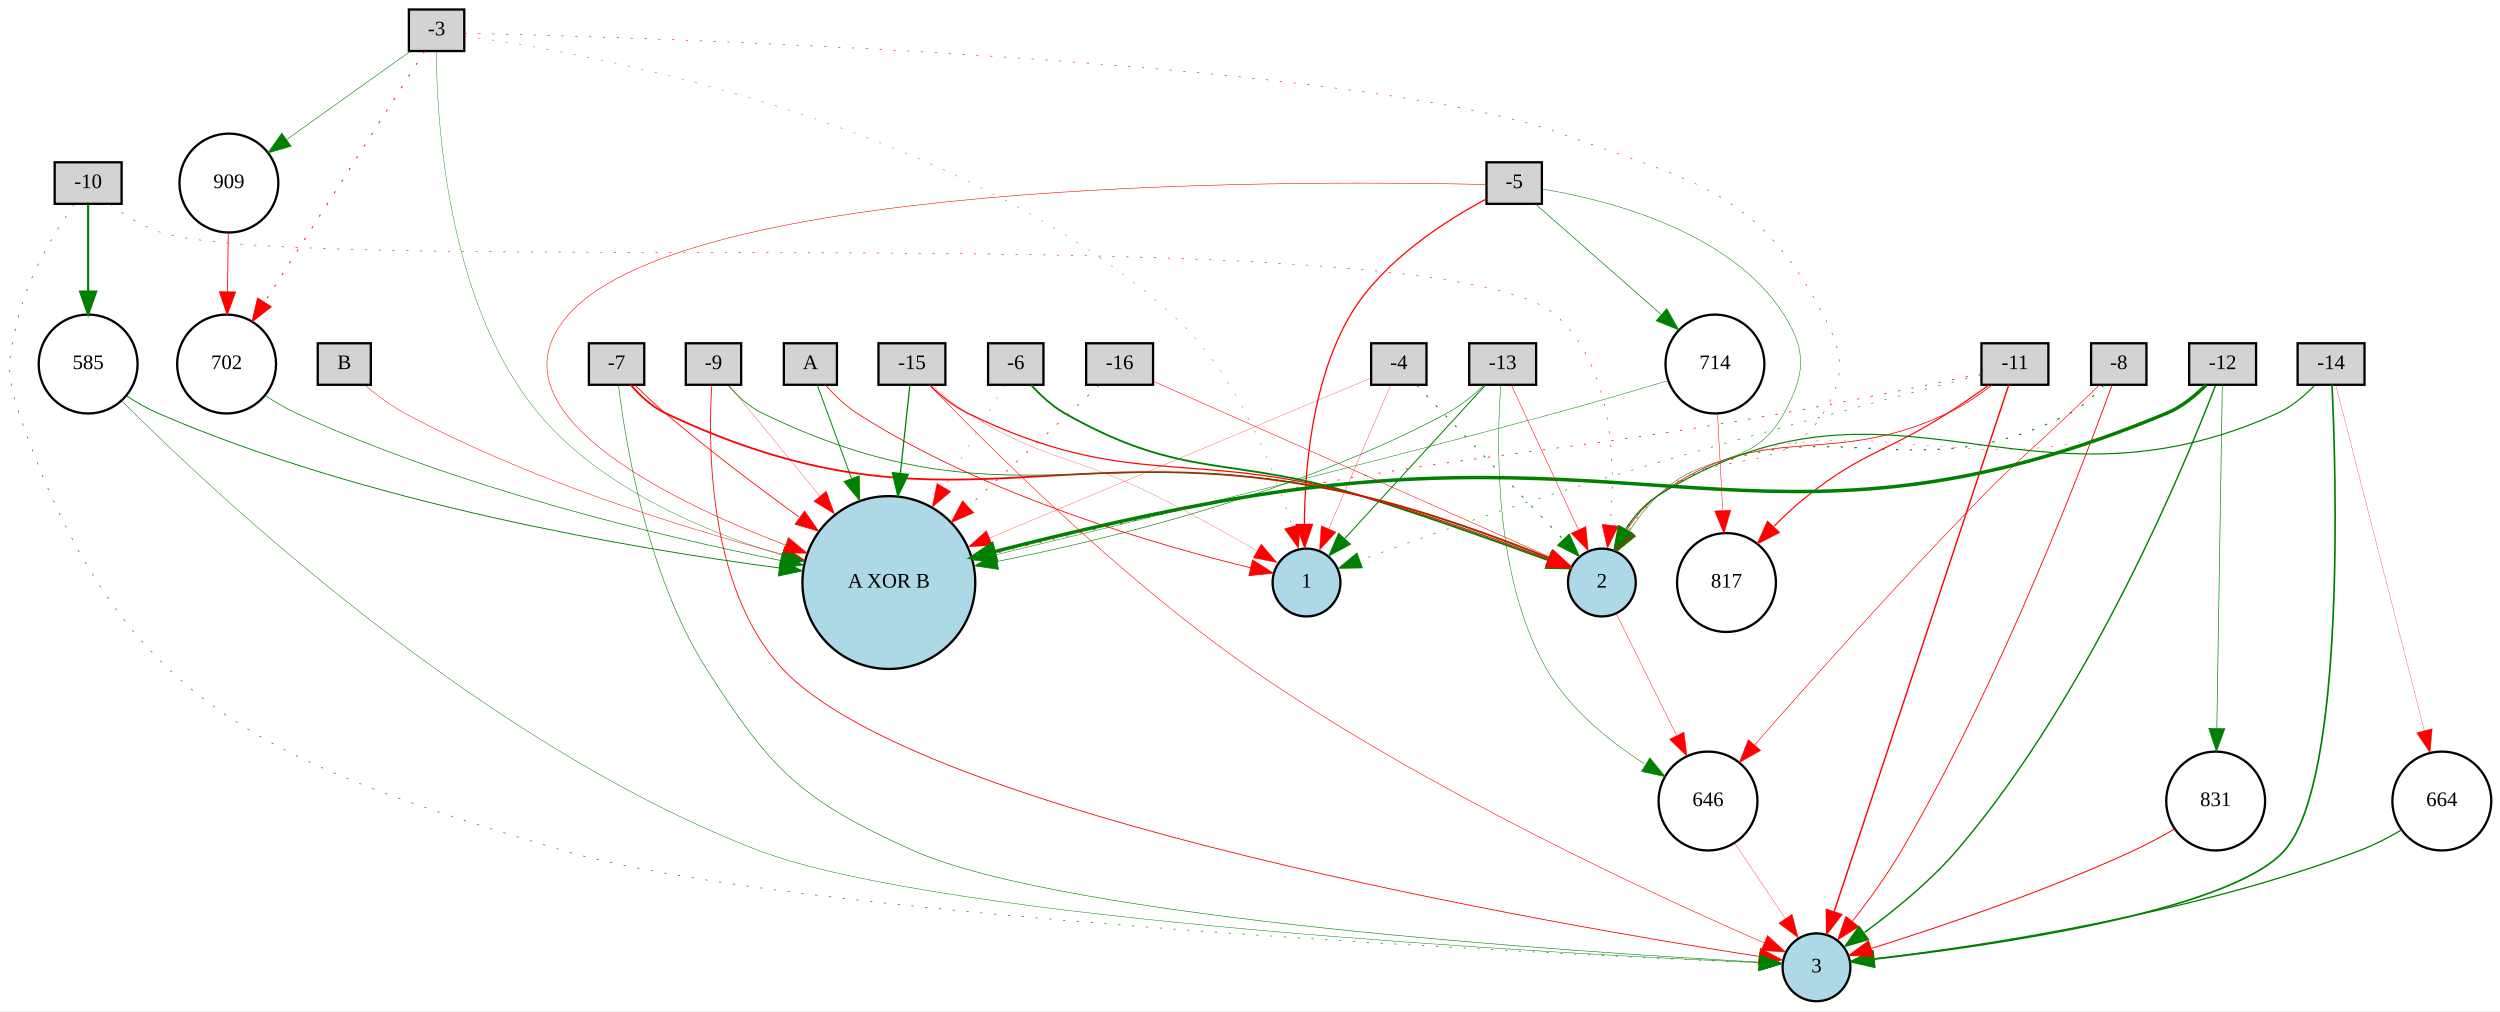
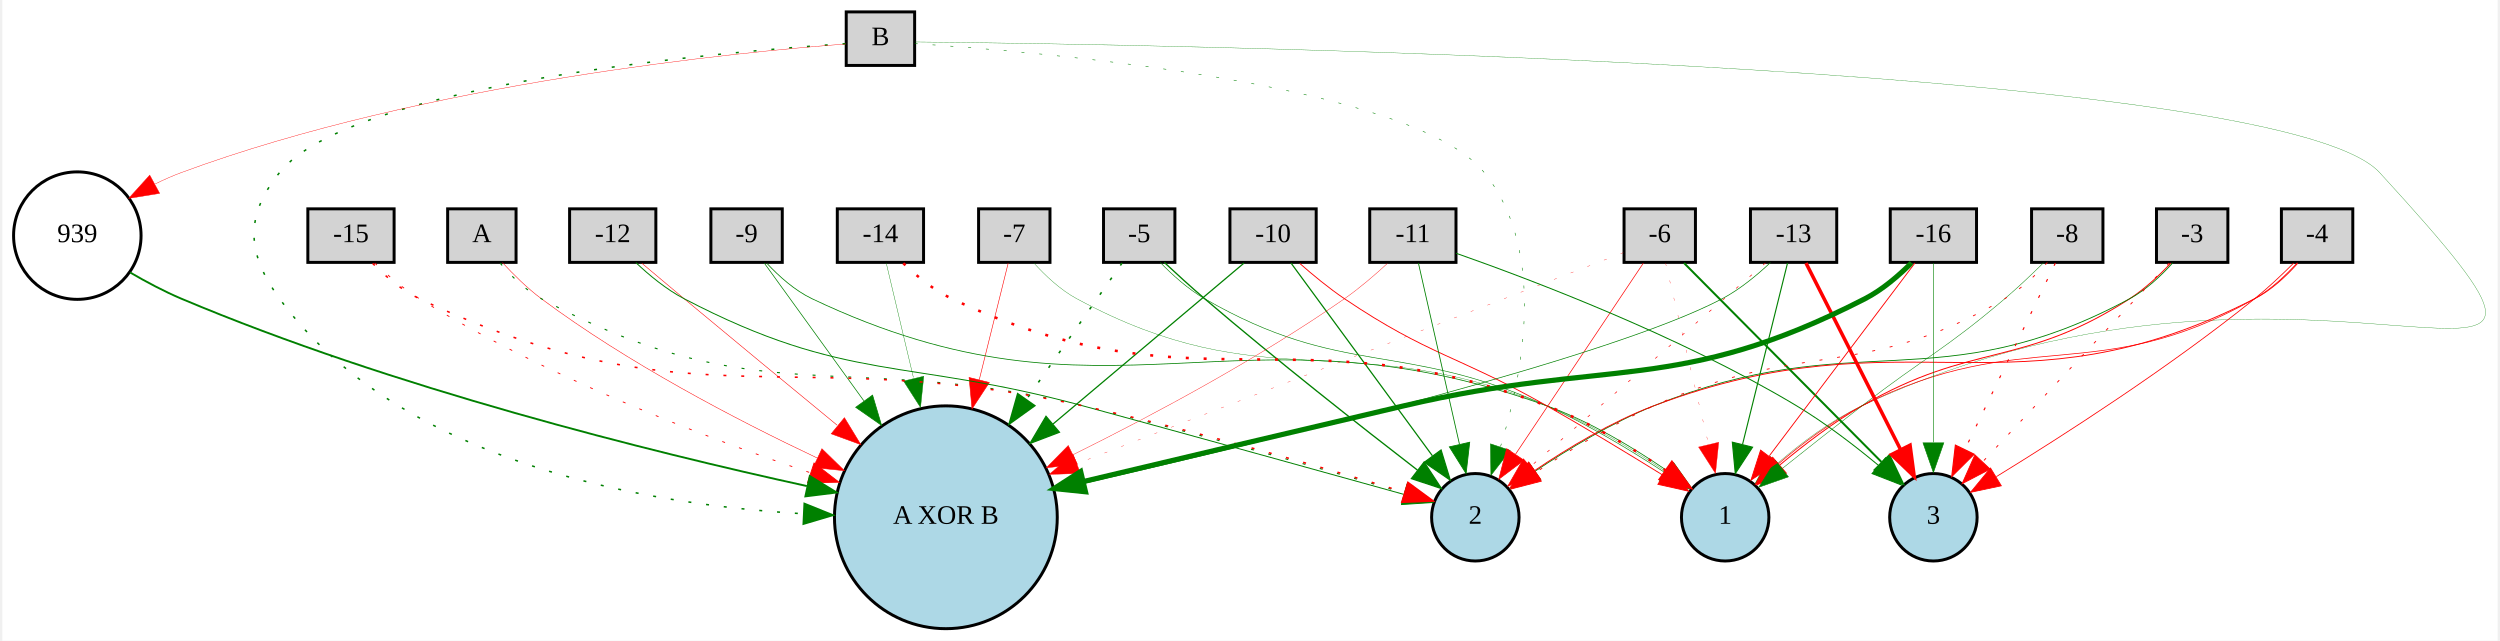
- <svg xmlns="http://www.w3.org/2000/svg" width="1083pt" height="438pt" viewBox="0.00 0.00 1083.41 437.93">
-   <g id="graph0" class="graph" transform="scale(1 1) rotate(0) translate(4 433.931)">
-     <polygon fill="white" stroke="none" points="-4,4 -4,-433.931 1079.41,-433.931 1079.41,4 -4,4" />
+ <svg xmlns="http://www.w3.org/2000/svg" width="839pt" height="215pt" viewBox="0.00 0.00 838.92 215.38">
+   <g id="graph0" class="graph" transform="scale(1 1) rotate(0) translate(4 211.38)">
+     <polygon fill="white" stroke="none" points="-4,4 -4,-211.38 834.915,-211.38 834.915,4 -4,4" />
    <g id="node1" class="node">
-       <polygon fill="lightgray" stroke="black" points="358.696,-285.291 335.696,-285.291 335.696,-267.291 358.696,-267.291 358.696,-285.291" />
-       <text text-anchor="middle" x="347.196" y="-274.091" font-family="Times New Roman,serif" font-size="9.00">A</text>
+       <polygon fill="lightgray" stroke="black" points="168.713,-141.167 145.713,-141.167 145.713,-123.167 168.713,-123.167 168.713,-141.167" />
+       <text text-anchor="middle" x="157.213" y="-129.967" font-family="Times New Roman,serif" font-size="9.00">A</text>
    </g>
    <g id="node17" class="node">
-       <ellipse fill="lightblue" stroke="black" cx="381.196" cy="-181.602" rx="37.453" ry="37.453" />
-       <text text-anchor="middle" x="381.196" y="-179.402" font-family="Times New Roman,serif" font-size="9.00">A XOR B</text>
+       <ellipse fill="lightblue" stroke="black" cx="313.213" cy="-37.477" rx="37.453" ry="37.453" />
+       <text text-anchor="middle" x="313.213" y="-35.277" font-family="Times New Roman,serif" font-size="9.00">A XOR B</text>
    </g>
    <g id="edge1" class="edge">
-       <path fill="none" stroke="green" stroke-width="0.413" d="M350.214,-267.066C353.605,-257.82 359.379,-242.079 365.03,-226.673" />
-       <polygon fill="green" stroke="green" stroke-width="0.413" points="368.352,-227.78 368.51,-217.186 361.78,-225.369 368.352,-227.78" />
+       <path fill="none" stroke="red" stroke-width="0.166" d="M164.127,-123.11C167.771,-119.154 172.462,-114.492 177.213,-110.953 206.13,-89.416 242.291,-70.469 270.055,-57.354" />
+       <polygon fill="red" stroke="red" stroke-width="0.166" points="271.535,-60.526 279.126,-53.135 268.583,-54.179 271.535,-60.526" />
+     </g>
+     <g id="node19" class="node">
+       <ellipse fill="lightblue" stroke="black" cx="491.213" cy="-37.477" rx="14.7" ry="14.7" />
+       <text text-anchor="middle" x="491.213" y="-35.277" font-family="Times New Roman,serif" font-size="9.00">2</text>
+     </g>
+     <g id="edge2" class="edge">
+       <path fill="none" stroke="green" stroke-width="0.377" stroke-dasharray="1,5" d="M163.381,-122.897C166.96,-118.683 171.821,-113.85 177.213,-110.953 249.851,-71.93 278.975,-93.948 359.213,-74.953 397.239,-65.952 440.846,-53.473 467.195,-45.693" />
+       <polygon fill="green" stroke="green" stroke-width="0.377" points="468.455,-48.97 477.043,-42.766 466.461,-42.26 468.455,-48.97" />
+     </g>
+     <g id="node2" class="node">
+       <polygon fill="lightgray" stroke="black" points="302.713,-207.38 279.713,-207.38 279.713,-189.38 302.713,-189.38 302.713,-207.38" />
+       <text text-anchor="middle" x="291.213" y="-196.18" font-family="Times New Roman,serif" font-size="9.00">B</text>
+     </g>
+     <g id="edge3" class="edge">
+       <path fill="none" stroke="green" stroke-width="0.516" stroke-dasharray="1,5" d="M279.467,-196.686C240.032,-194.088 113.475,-183.496 89.213,-153.38 77.383,-138.696 78.12,-126.201 89.213,-110.953 129.339,-55.796 212.333,-41.752 265.258,-38.658" />
+       <polygon fill="green" stroke="green" stroke-width="0.516" points="265.597,-42.146 275.421,-38.176 265.266,-35.154 265.597,-42.146" />
    </g>
    <g id="node18" class="node">
-       <ellipse fill="lightblue" stroke="black" cx="562.196" cy="-181.602" rx="14.7" ry="14.7" />
-       <text text-anchor="middle" x="562.196" y="-179.402" font-family="Times New Roman,serif" font-size="9.00">1</text>
-     </g>
-     <g id="edge2" class="edge">
-       <path fill="none" stroke="red" stroke-width="0.355" d="M353.919,-266.959C357.514,-262.934 362.219,-258.291 367.196,-255.078 423.083,-218.998 499.491,-197.318 537.962,-187.994" />
-       <polygon fill="red" stroke="red" stroke-width="0.355" points="538.826,-191.387 547.759,-185.69 537.223,-184.573 538.826,-191.387" />
-     </g>
-     <g id="node2" class="node">
-       <polygon fill="lightgray" stroke="black" points="156.696,-285.291 133.696,-285.291 133.696,-267.291 156.696,-267.291 156.696,-285.291" />
-       <text text-anchor="middle" x="145.196" y="-274.091" font-family="Times New Roman,serif" font-size="9.00">B</text>
-     </g>
-     <g id="edge3" class="edge">
-       <path fill="none" stroke="red" stroke-width="0.21" d="M154.306,-267.006C159.074,-262.993 165.164,-258.347 171.196,-255.078 224.363,-226.269 291.176,-205.562 334.977,-193.84" />
-       <polygon fill="red" stroke="red" stroke-width="0.21" points="335.994,-197.191 344.776,-191.265 334.215,-190.421 335.994,-197.191" />
+       <ellipse fill="lightblue" stroke="black" cx="575.213" cy="-37.477" rx="14.7" ry="14.7" />
+       <text text-anchor="middle" x="575.213" y="-35.277" font-family="Times New Roman,serif" font-size="9.00">1</text>
+     </g>
+     <g id="edge4" class="edge">
+       <path fill="none" stroke="green" stroke-width="0.104" d="M302.764,-197.282C374.83,-196.558 760.793,-190.936 795.213,-153.38 892.177,-47.582 776.841,-147.694 621.213,-74.953 610.934,-70.149 600.896,-62.625 592.833,-55.655" />
+       <polygon fill="green" stroke="green" stroke-width="0.104" points="594.971,-52.869 585.218,-48.73 590.261,-58.047 594.971,-52.869" />
+     </g>
+     <g id="edge5" class="edge">
+       <path fill="none" stroke="green" stroke-width="0.182" stroke-dasharray="1,5" d="M302.742,-196.713C342.054,-194.178 469.764,-183.696 494.213,-153.38 515.133,-127.44 507.483,-86.45 499.636,-61.081" />
+       <polygon fill="green" stroke="green" stroke-width="0.182" points="502.945,-59.94 496.455,-51.566 496.306,-62.159 502.945,-59.94" />
+     </g>
+     <g id="node21" class="node">
+       <ellipse fill="white" stroke="black" cx="21.213" cy="-132.167" rx="21.429" ry="21.429" />
+       <text text-anchor="middle" x="21.213" y="-129.967" font-family="Times New Roman,serif" font-size="9.00">939</text>
+     </g>
+     <g id="edge44" class="edge">
+       <path fill="none" stroke="red" stroke-width="0.128" d="M279.596,-196.596C244.734,-193.956 138.351,-183.773 56.213,-153.38 53.281,-152.295 50.309,-150.975 47.399,-149.535" />
+       <polygon fill="red" stroke="red" stroke-width="0.128" points="48.904,-146.369 38.447,-144.666 45.56,-152.519 48.904,-146.369" />
    </g>
    <g id="node3" class="node">
-       <polygon fill="lightgray" stroke="black" points="197.196,-429.931 173.196,-429.931 173.196,-411.931 197.196,-411.931 197.196,-429.931" />
-       <text text-anchor="middle" x="185.196" y="-418.731" font-family="Times New Roman,serif" font-size="9.00">-3</text>
-     </g>
-     <g id="edge4" class="edge">
-       <path fill="none" stroke="green" stroke-width="0.178" d="M185.09,-411.648C185.189,-385.504 188.871,-303.606 229.196,-255.078 256.151,-222.641 300.994,-203.747 335.006,-193.432" />
-       <polygon fill="green" stroke="green" stroke-width="0.178" points="336.097,-196.76 344.734,-190.624 334.155,-190.035 336.097,-196.76" />
-     </g>
-     <g id="edge5" class="edge">
-       <path fill="none" stroke="red" stroke-width="0.169" stroke-dasharray="1,5" d="M197.221,-418.457C242.883,-412.279 407.814,-384.611 504.196,-297.505 531.735,-272.616 547.956,-231.647 555.951,-205.946" />
-       <polygon fill="red" stroke="red" stroke-width="0.169" points="559.332,-206.856 558.796,-196.274 552.617,-204.88 559.332,-206.856" />
-     </g>
-     <g id="node19" class="node">
-       <ellipse fill="lightblue" stroke="black" cx="690.196" cy="-181.602" rx="14.7" ry="14.7" />
-       <text text-anchor="middle" x="690.196" y="-179.402" font-family="Times New Roman,serif" font-size="9.00">2</text>
+       <polygon fill="lightgray" stroke="black" points="744.213,-141.167 720.213,-141.167 720.213,-123.167 744.213,-123.167 744.213,-141.167" />
+       <text text-anchor="middle" x="732.213" y="-129.967" font-family="Times New Roman,serif" font-size="9.00">-3</text>
    </g>
    <g id="edge6" class="edge">
-       <path fill="none" stroke="red" stroke-width="0.25" stroke-dasharray="1,5" d="M197.281,-419.675C263.394,-418.152 581.645,-409.175 673.196,-375.931 730.658,-355.065 757.856,-351.671 786.196,-297.505 794.938,-280.797 796.11,-271.118 786.196,-255.078 767.387,-224.644 740.946,-242.837 714.196,-219.078 709.403,-214.821 705.158,-209.397 701.622,-204.04" />
-       <polygon fill="red" stroke="red" stroke-width="0.25" points="704.523,-202.072 696.368,-195.308 698.525,-205.681 704.523,-202.072" />
-     </g>
-     <g id="node24" class="node">
-       <ellipse fill="white" stroke="black" cx="95.196" cy="-354.718" rx="21.429" ry="21.429" />
-       <text text-anchor="middle" x="95.196" y="-352.518" font-family="Times New Roman,serif" font-size="9.00">909</text>
-     </g>
-     <g id="edge59" class="edge">
-       <path fill="none" stroke="green" stroke-width="0.253" d="M173.798,-411.798C160.384,-402.228 137.715,-386.054 120.159,-373.528" />
-       <polygon fill="green" stroke="green" stroke-width="0.253" points="122.187,-370.676 112.014,-367.717 118.122,-376.374 122.187,-370.676" />
-     </g>
-     <g id="node27" class="node">
-       <ellipse fill="white" stroke="black" cx="94.196" cy="-276.291" rx="21.429" ry="21.429" />
-       <text text-anchor="middle" x="94.196" y="-274.091" font-family="Times New Roman,serif" font-size="9.00">702</text>
-     </g>
-     <g id="edge47" class="edge">
-       <path fill="none" stroke="red" stroke-width="0.41" stroke-dasharray="1,5" d="M180.043,-411.853C166.915,-391.275 131.766,-336.181 110.738,-303.22" />
-       <polygon fill="red" stroke="red" stroke-width="0.41" points="113.54,-301.105 105.211,-294.557 107.639,-304.87 113.54,-301.105" />
+       <path fill="none" stroke="red" stroke-width="0.33" d="M725.049,-122.903C721.247,-118.895 716.314,-114.248 711.213,-110.953 675.022,-87.582 658.482,-96.564 621.213,-74.953 611.528,-69.337 601.685,-61.825 593.603,-55.078" />
+       <polygon fill="red" stroke="red" stroke-width="0.33" points="595.758,-52.314 585.899,-48.435 591.187,-57.616 595.758,-52.314" />
+     </g>
+     <g id="edge41" class="edge">
+       <path fill="none" stroke="green" stroke-width="0.292" d="M725.628,-122.959C721.838,-118.763 716.738,-113.927 711.213,-110.953 647.032,-76.405 618.8,-102.245 551.213,-74.953 537.121,-69.263 522.524,-60.464 511.257,-52.933" />
+       <polygon fill="green" stroke="green" stroke-width="0.292" points="513.228,-50.041 503.008,-47.25 509.257,-55.806 513.228,-50.041" />
+     </g>
+     <g id="node20" class="node">
+       <ellipse fill="lightblue" stroke="black" cx="645.213" cy="-37.477" rx="14.7" ry="14.7" />
+       <text text-anchor="middle" x="645.213" y="-35.277" font-family="Times New Roman,serif" font-size="9.00">3</text>
+     </g>
+     <g id="edge7" class="edge">
+       <path fill="none" stroke="red" stroke-width="0.304" stroke-dasharray="1,5" d="M724.493,-122.941C710.53,-108.066 680.789,-76.379 661.967,-56.326" />
+       <polygon fill="red" stroke="red" stroke-width="0.304" points="664.274,-53.67 654.878,-48.774 659.17,-58.461 664.274,-53.67" />
    </g>
    <g id="node4" class="node">
-       <polygon fill="lightgray" stroke="black" points="614.196,-285.291 590.196,-285.291 590.196,-267.291 614.196,-267.291 614.196,-285.291" />
-       <text text-anchor="middle" x="602.196" y="-274.091" font-family="Times New Roman,serif" font-size="9.00">-4</text>
-     </g>
-     <g id="edge7" class="edge">
-       <path fill="none" stroke="red" stroke-width="0.123" d="M590,-270.176C559.077,-257.207 476.415,-222.537 424.855,-200.912" />
-       <polygon fill="red" stroke="red" stroke-width="0.123" points="426.185,-197.675 415.609,-197.035 423.477,-204.13 426.185,-197.675" />
+       <polygon fill="lightgray" stroke="black" points="786.213,-141.167 762.213,-141.167 762.213,-123.167 786.213,-123.167 786.213,-141.167" />
+       <text text-anchor="middle" x="774.213" y="-129.967" font-family="Times New Roman,serif" font-size="9.00">-4</text>
+     </g>
+     <g id="edge43" class="edge">
+       <path fill="none" stroke="red" stroke-width="0.24" d="M767.574,-123.057C763.768,-118.89 758.67,-114.051 753.213,-110.953 700.33,-80.935 675.474,-102.403 621.213,-74.953 611.088,-69.831 601.07,-62.266 592.981,-55.351" />
+       <polygon fill="red" stroke="red" stroke-width="0.24" points="595.114,-52.563 585.325,-48.51 590.45,-57.783 595.114,-52.563" />
    </g>
    <g id="edge8" class="edge">
-       <path fill="none" stroke="red" stroke-width="0.146" d="M598.647,-267.066C592.693,-253.269 580.498,-225.012 571.857,-204.987" />
-       <polygon fill="red" stroke="red" stroke-width="0.146" points="575.004,-203.446 567.828,-195.651 568.577,-206.22 575.004,-203.446" />
+       <path fill="none" stroke="red" stroke-width="0.312" d="M767.68,-122.859C763.906,-118.634 758.804,-113.803 753.213,-110.953 671.964,-69.545 636.518,-107.189 551.213,-74.953 536.996,-69.581 522.396,-60.79 511.159,-53.184" />
+       <polygon fill="red" stroke="red" stroke-width="0.312" points="513.137,-50.297 502.938,-47.427 509.121,-56.031 513.137,-50.297" />
    </g>
    <g id="edge9" class="edge">
-       <path fill="none" stroke="green" stroke-width="0.45" stroke-dasharray="1,5" d="M610.006,-267.066C624.191,-252.124 654.479,-220.222 673.503,-200.184" />
-       <polygon fill="green" stroke="green" stroke-width="0.45" points="676.073,-202.561 680.42,-192.899 670.996,-197.741 676.073,-202.561" />
+       <path fill="none" stroke="red" stroke-width="0.269" d="M766.341,-122.949C762.523,-119.134 757.782,-114.638 753.213,-110.953 724.607,-87.883 688.723,-64.853 666.376,-51.137" />
+       <polygon fill="red" stroke="red" stroke-width="0.269" points="668.052,-48.06 657.689,-45.856 664.416,-54.041 668.052,-48.06" />
    </g>
    <g id="node5" class="node">
-       <polygon fill="lightgray" stroke="black" points="664.196,-363.718 640.196,-363.718 640.196,-345.718 664.196,-345.718 664.196,-363.718" />
-       <text text-anchor="middle" x="652.196" y="-352.518" font-family="Times New Roman,serif" font-size="9.00">-5</text>
+       <polygon fill="lightgray" stroke="black" points="390.213,-141.167 366.213,-141.167 366.213,-123.167 390.213,-123.167 390.213,-141.167" />
+       <text text-anchor="middle" x="378.213" y="-129.967" font-family="Times New Roman,serif" font-size="9.00">-5</text>
    </g>
    <g id="edge10" class="edge">
-       <path fill="none" stroke="red" stroke-width="0.24" d="M640.081,-354.073C577.95,-355.611 295.917,-359.093 242.196,-297.505 206.45,-256.523 283.195,-218.258 336.241,-197.889" />
-       <polygon fill="red" stroke="red" stroke-width="0.24" points="337.699,-201.08 345.838,-194.297 335.246,-194.524 337.699,-201.08" />
+       <path fill="none" stroke="green" stroke-width="0.534" stroke-dasharray="1,5" d="M372.445,-122.941C365.182,-112.584 352.205,-94.079 340.245,-77.025" />
+       <polygon fill="green" stroke="green" stroke-width="0.534" points="343.093,-74.989 334.485,-68.811 337.361,-79.008 343.093,-74.989" />
    </g>
    <g id="edge11" class="edge">
-       <path fill="none" stroke="red" stroke-width="0.545" d="M640.121,-347.812C623.857,-339.174 595.324,-321.48 581.196,-297.505 564.728,-269.558 561.439,-231.513 561.278,-207.002" />
-       <polygon fill="red" stroke="red" stroke-width="0.545" points="564.78,-206.814 561.388,-196.777 557.78,-206.739 564.78,-206.814" />
+       <path fill="none" stroke="green" stroke-width="0.202" d="M385.285,-123.15C389.306,-119.01 394.642,-114.167 400.213,-110.953 446.605,-84.192 466.417,-97.027 515.213,-74.953 528.923,-68.751 543.362,-60.05 554.639,-52.701" />
+       <polygon fill="green" stroke="green" stroke-width="0.202" points="556.909,-55.394 563.282,-46.931 553.022,-49.572 556.909,-55.394" />
    </g>
    <g id="edge12" class="edge">
-       <path fill="none" stroke="green" stroke-width="0.224" d="M664.209,-352.125C689.016,-348.115 745.56,-335.084 769.196,-297.505 779.236,-281.543 778.164,-271.666 769.196,-255.078 755.302,-229.378 734.879,-239.712 714.196,-219.078 709.658,-214.551 705.499,-209.034 701.964,-203.676" />
-       <polygon fill="green" stroke="green" stroke-width="0.224" points="704.861,-201.704 696.648,-195.011 698.894,-205.365 704.861,-201.704" />
-     </g>
-     <g id="node23" class="node">
-       <ellipse fill="white" stroke="black" cx="739.196" cy="-276.291" rx="21.429" ry="21.429" />
-       <text text-anchor="middle" x="739.196" y="-274.091" font-family="Times New Roman,serif" font-size="9.00">714</text>
-     </g>
-     <g id="edge50" class="edge">
-       <path fill="none" stroke="green" stroke-width="0.292" d="M661.507,-345.539C674.355,-334.252 697.954,-313.521 715.784,-297.858" />
-       <polygon fill="green" stroke="green" stroke-width="0.292" points="718.308,-300.3 723.51,-291.071 713.688,-295.041 718.308,-300.3" />
+       <path fill="none" stroke="green" stroke-width="0.449" d="M386.654,-123.153C390.696,-119.382 395.642,-114.865 400.213,-110.953 424.323,-90.321 453.116,-67.714 471.762,-53.328" />
+       <polygon fill="green" stroke="green" stroke-width="0.449" points="474.002,-56.021 479.799,-47.152 469.737,-50.471 474.002,-56.021" />
    </g>
    <g id="node6" class="node">
-       <polygon fill="lightgray" stroke="black" points="448.196,-285.291 424.196,-285.291 424.196,-267.291 448.196,-267.291 448.196,-285.291" />
-       <text text-anchor="middle" x="436.196" y="-274.091" font-family="Times New Roman,serif" font-size="9.00">-6</text>
+       <polygon fill="lightgray" stroke="black" points="565.213,-141.167 541.213,-141.167 541.213,-123.167 565.213,-123.167 565.213,-141.167" />
+       <text text-anchor="middle" x="553.213" y="-129.967" font-family="Times New Roman,serif" font-size="9.00">-6</text>
    </g>
    <g id="edge13" class="edge">
-       <path fill="none" stroke="red" stroke-width="0.138" stroke-dasharray="1,5" d="M431.315,-267.066C425.415,-257.122 415.057,-239.666 405.283,-223.194" />
-       <polygon fill="red" stroke="red" stroke-width="0.138" points="408.058,-221.012 399.945,-214.198 402.038,-224.584 408.058,-221.012" />
+       <path fill="none" stroke="red" stroke-width="0.108" stroke-dasharray="1,5" d="M540.982,-126.443C507.571,-113.539 413.515,-77.214 357.263,-55.489" />
+       <polygon fill="red" stroke="red" stroke-width="0.108" points="358.488,-52.21 347.899,-51.873 355.966,-58.74 358.488,-52.21" />
    </g>
    <g id="edge14" class="edge">
-       <path fill="none" stroke="green" stroke-width="0.802" d="M442.843,-267.195C446.651,-263.032 451.748,-258.192 457.196,-255.078 508.875,-225.542 529.415,-236.938 586.196,-219.078 614.146,-210.287 645.869,-198.962 666.852,-191.279" />
-       <polygon fill="green" stroke="green" stroke-width="0.802" points="668.323,-194.468 676.497,-187.727 665.904,-187.899 668.323,-194.468" />
+       <path fill="none" stroke="red" stroke-width="0.101" stroke-dasharray="1,5" d="M555.166,-122.941C558.375,-109.421 564.88,-82.013 569.612,-62.075" />
+       <polygon fill="red" stroke="red" stroke-width="0.101" points="573.059,-62.71 571.963,-52.172 566.248,-61.093 573.059,-62.71" />
+     </g>
+     <g id="edge15" class="edge">
+       <path fill="none" stroke="red" stroke-width="0.232" d="M547.711,-122.941C538.151,-108.648 518.209,-78.835 504.763,-58.734" />
+       <polygon fill="red" stroke="red" stroke-width="0.232" points="507.572,-56.638 499.103,-50.272 501.754,-60.53 507.572,-56.638" />
+     </g>
+     <g id="edge16" class="edge">
+       <path fill="none" stroke="green" stroke-width="0.681" d="M561.378,-122.941C576.208,-107.999 607.873,-76.097 627.762,-56.059" />
+       <polygon fill="green" stroke="green" stroke-width="0.681" points="630.432,-58.337 634.993,-48.774 625.464,-53.406 630.432,-58.337" />
    </g>
    <g id="node7" class="node">
-       <polygon fill="lightgray" stroke="black" points="275.196,-285.291 251.196,-285.291 251.196,-267.291 275.196,-267.291 275.196,-285.291" />
-       <text text-anchor="middle" x="263.196" y="-274.091" font-family="Times New Roman,serif" font-size="9.00">-7</text>
-     </g>
-     <g id="edge15" class="edge">
-       <path fill="none" stroke="red" stroke-width="0.356" d="M271.154,-267.177C274.991,-263.384 279.722,-258.878 284.196,-255.078 302.649,-239.409 324.128,-223.171 342.177,-210.047" />
-       <polygon fill="red" stroke="red" stroke-width="0.356" points="344.674,-212.562 350.734,-203.871 340.577,-206.886 344.674,-212.562" />
-     </g>
-     <g id="edge16" class="edge">
-       <path fill="none" stroke="red" stroke-width="0.776" d="M269.306,-267.265C273.093,-262.905 278.343,-257.852 284.196,-255.078 406.351,-197.2 454.522,-249.63 586.196,-219.078 614.868,-212.426 646.634,-200.597 667.423,-192.216" />
-       <polygon fill="red" stroke="red" stroke-width="0.776" points="668.762,-195.449 676.685,-188.415 666.105,-188.973 668.762,-195.449" />
-     </g>
-     <g id="node20" class="node">
-       <ellipse fill="lightblue" stroke="black" cx="783.196" cy="-14.849" rx="14.7" ry="14.7" />
-       <text text-anchor="middle" x="783.196" y="-12.649" font-family="Times New Roman,serif" font-size="9.00">3</text>
+       <polygon fill="lightgray" stroke="black" points="348.213,-141.167 324.213,-141.167 324.213,-123.167 348.213,-123.167 348.213,-141.167" />
+       <text text-anchor="middle" x="336.213" y="-129.967" font-family="Times New Roman,serif" font-size="9.00">-7</text>
+     </g>
+     <g id="edge42" class="edge">
+       <path fill="none" stroke="red" stroke-width="0.195" d="M334.172,-122.941C331.936,-113.927 328.167,-98.742 324.438,-83.712" />
+       <polygon fill="red" stroke="red" stroke-width="0.195" points="327.814,-82.787 322.009,-73.924 321.02,-84.472 327.814,-82.787" />
    </g>
    <g id="edge17" class="edge">
-       <path fill="none" stroke="green" stroke-width="0.254" d="M264.025,-267.269C266.558,-245.747 275.711,-185.561 302.196,-144.125 330.591,-99.702 343.152,-87.408 391.196,-65.698 457.487,-35.744 682.956,-21.209 758.385,-17.103" />
-       <polygon fill="green" stroke="green" stroke-width="0.254" points="758.588,-20.597 768.388,-16.572 758.217,-13.607 758.588,-20.597" />
+       <path fill="none" stroke="green" stroke-width="0.115" d="M342.802,-122.965C346.593,-118.771 351.692,-113.935 357.213,-110.953 420.585,-76.73 448.467,-102.011 515.213,-74.953 529.298,-69.244 543.894,-60.444 555.164,-52.918" />
+       <polygon fill="green" stroke="green" stroke-width="0.115" points="557.162,-55.792 563.415,-47.239 553.193,-50.026 557.162,-55.792" />
    </g>
    <g id="node8" class="node">
-       <polygon fill="lightgray" stroke="black" points="926.196,-285.291 902.196,-285.291 902.196,-267.291 926.196,-267.291 926.196,-285.291" />
-       <text text-anchor="middle" x="914.196" y="-274.091" font-family="Times New Roman,serif" font-size="9.00">-8</text>
+       <polygon fill="lightgray" stroke="black" points="702.213,-141.167 678.213,-141.167 678.213,-123.167 702.213,-123.167 702.213,-141.167" />
+       <text text-anchor="middle" x="690.213" y="-129.967" font-family="Times New Roman,serif" font-size="9.00">-8</text>
+     </g>
+     <g id="edge46" class="edge">
+       <path fill="none" stroke="green" stroke-width="0.162" d="M682.252,-123.055C678.415,-119.264 673.684,-114.757 669.213,-110.953 648.902,-93.674 642.329,-91.239 621.213,-74.953 612.348,-68.116 602.622,-60.431 594.405,-53.883" />
+       <polygon fill="green" stroke="green" stroke-width="0.162" points="596.486,-51.066 586.489,-47.556 592.115,-56.534 596.486,-51.066" />
    </g>
    <g id="edge18" class="edge">
-       <path fill="none" stroke="green" stroke-width="0.509" stroke-dasharray="1,5" d="M907.638,-267.033C903.856,-262.822 898.755,-257.989 893.196,-255.078 821.308,-217.434 781.46,-264.473 714.196,-219.078 708.802,-215.438 704.327,-210.137 700.761,-204.7" />
-       <polygon fill="green" stroke="green" stroke-width="0.509" points="703.614,-202.636 695.616,-195.687 697.534,-206.107 703.614,-202.636" />
+       <path fill="none" stroke="red" stroke-width="0.296" stroke-dasharray="1,5" d="M683.536,-123.122C679.719,-118.974 674.623,-114.132 669.213,-110.953 621.938,-83.177 601.252,-97.37 551.213,-74.953 537.48,-68.801 523.041,-60.101 511.77,-52.741" />
+       <polygon fill="red" stroke="red" stroke-width="0.296" points="513.389,-49.613 503.132,-46.959 509.495,-55.43 513.389,-49.613" />
    </g>
    <g id="edge19" class="edge">
-       <path fill="none" stroke="red" stroke-width="0.382" d="M911.218,-266.983C900.726,-238.136 863.747,-140.018 820.196,-65.698 813.92,-54.987 805.8,-43.823 798.768,-34.782" />
-       <polygon fill="red" stroke="red" stroke-width="0.382" points="801.419,-32.493 792.453,-26.848 795.942,-36.852 801.419,-32.493" />
-     </g>
-     <g id="node21" class="node">
-       <ellipse fill="white" stroke="black" cx="736.196" cy="-86.912" rx="21.429" ry="21.429" />
-       <text text-anchor="middle" x="736.196" y="-84.712" font-family="Times New Roman,serif" font-size="9.00">646</text>
-     </g>
-     <g id="edge57" class="edge">
-       <path fill="none" stroke="red" stroke-width="0.27" d="M905.629,-267.015C901.827,-263.351 897.295,-258.992 893.196,-255.078 876.371,-239.011 871.468,-235.705 855.196,-219.078 819.335,-182.435 779.703,-137.877 756.427,-111.262" />
-       <polygon fill="red" stroke="red" stroke-width="0.27" points="758.961,-108.843 749.75,-103.607 753.685,-113.444 758.961,-108.843" />
+       <path fill="none" stroke="red" stroke-width="0.386" stroke-dasharray="1,5" d="M686.22,-122.941C679.454,-109.005 665.526,-80.316 655.788,-60.259" />
+       <polygon fill="red" stroke="red" stroke-width="0.386" points="658.91,-58.676 651.394,-51.208 652.613,-61.733 658.91,-58.676" />
    </g>
    <g id="node9" class="node">
-       <polygon fill="lightgray" stroke="black" points="317.196,-285.291 293.196,-285.291 293.196,-267.291 317.196,-267.291 317.196,-285.291" />
-       <text text-anchor="middle" x="305.196" y="-274.091" font-family="Times New Roman,serif" font-size="9.00">-9</text>
+       <polygon fill="lightgray" stroke="black" points="258.213,-141.167 234.213,-141.167 234.213,-123.167 258.213,-123.167 258.213,-141.167" />
+       <text text-anchor="middle" x="246.213" y="-129.967" font-family="Times New Roman,serif" font-size="9.00">-9</text>
+     </g>
+     <g id="edge40" class="edge">
+       <path fill="none" stroke="green" stroke-width="0.24" d="M252.159,-122.941C259.7,-112.508 273.218,-93.807 285.621,-76.648" />
+       <polygon fill="green" stroke="green" stroke-width="0.24" points="288.567,-78.547 291.589,-68.392 282.894,-74.447 288.567,-78.547" />
    </g>
    <g id="edge20" class="edge">
-       <path fill="none" stroke="red" stroke-width="0.131" d="M311.941,-267.066C320.762,-256.308 336.792,-236.757 351.21,-219.173" />
-       <polygon fill="red" stroke="red" stroke-width="0.131" points="354.055,-221.223 357.689,-211.271 348.642,-216.784 354.055,-221.223" />
+       <path fill="none" stroke="green" stroke-width="0.26" d="M253.096,-122.79C257.062,-118.544 262.405,-113.716 268.213,-110.953 368.399,-63.308 410.831,-112.523 515.213,-74.953 529.694,-69.741 544.485,-60.798 555.758,-53.072" />
+       <polygon fill="green" stroke="green" stroke-width="0.26" points="557.85,-55.879 563.971,-47.231 553.793,-50.175 557.85,-55.879" />
+     </g>
+     <g id="node10" class="node">
+       <polygon fill="lightgray" stroke="black" points="437.713,-141.167 408.713,-141.167 408.713,-123.167 437.713,-123.167 437.713,-141.167" />
+       <text text-anchor="middle" x="423.213" y="-129.967" font-family="Times New Roman,serif" font-size="9.00">-10</text>
    </g>
    <g id="edge21" class="edge">
-       <path fill="none" stroke="green" stroke-width="0.345" d="M311.686,-266.897C315.448,-262.647 320.551,-257.819 326.196,-255.078 431.142,-204.131 472.812,-246.52 586.196,-219.078 614.804,-212.154 646.582,-200.381 667.392,-192.086" />
-       <polygon fill="green" stroke="green" stroke-width="0.345" points="668.71,-195.328 676.665,-188.33 666.082,-188.84 668.71,-195.328" />
+       <path fill="none" stroke="green" stroke-width="0.425" d="M413.451,-122.941C399.153,-110.892 371.766,-87.815 349.228,-68.824" />
+       <polygon fill="green" stroke="green" stroke-width="0.425" points="351.39,-66.069 341.487,-62.301 346.879,-71.422 351.39,-66.069" />
    </g>
    <g id="edge22" class="edge">
-       <path fill="none" stroke="red" stroke-width="0.364" d="M304.49,-267.261C302.97,-244.657 301.888,-179.821 335.196,-144.125 394.815,-80.232 672.841,-32.827 758.204,-19.581" />
-       <polygon fill="red" stroke="red" stroke-width="0.364" points="758.929,-23.011 768.284,-18.038 757.87,-16.092 758.929,-23.011" />
-     </g>
-     <g id="node10" class="node">
-       <polygon fill="lightgray" stroke="black" points="48.696,-363.718 19.696,-363.718 19.696,-345.718 48.696,-345.718 48.696,-363.718" />
-       <text text-anchor="middle" x="34.196" y="-352.518" font-family="Times New Roman,serif" font-size="9.00">-10</text>
+       <path fill="none" stroke="red" stroke-width="0.301" d="M432.195,-122.813C436.556,-118.969 441.974,-114.487 447.213,-110.953 475.563,-91.831 485.479,-91.843 515.213,-74.953 528.298,-67.521 542.714,-58.776 554.135,-51.711" />
+       <polygon fill="red" stroke="red" stroke-width="0.301" points="556.289,-54.493 562.93,-46.238 552.59,-48.55 556.289,-54.493" />
    </g>
    <g id="edge23" class="edge">
-       <path fill="none" stroke="red" stroke-width="0.246" stroke-dasharray="1,5" d="M43.839,-345.543C49.636,-341.134 57.386,-336.081 65.196,-333.505 129.148,-312.41 619.968,-342.36 670.196,-297.505 695.417,-274.982 696.244,-232.95 693.771,-206.445" />
-       <polygon fill="red" stroke="red" stroke-width="0.246" points="697.242,-205.997 692.616,-196.466 690.289,-206.802 697.242,-205.997" />
+       <path fill="none" stroke="green" stroke-width="0.418" d="M429.248,-122.941C439.837,-108.506 462.039,-78.243 476.788,-58.139" />
+       <polygon fill="green" stroke="green" stroke-width="0.418" points="479.691,-60.099 482.784,-49.966 474.047,-55.958 479.691,-60.099" />
+     </g>
+     <g id="node11" class="node">
+       <polygon fill="lightgray" stroke="black" points="484.713,-141.167 455.713,-141.167 455.713,-123.167 484.713,-123.167 484.713,-141.167" />
+       <text text-anchor="middle" x="470.213" y="-129.967" font-family="Times New Roman,serif" font-size="9.00">-11</text>
    </g>
    <g id="edge24" class="edge">
-       <path fill="none" stroke="green" stroke-width="0.284" stroke-dasharray="1,5" d="M28.117,-345.495C20.769,-334.993 8.813,-315.963 4.196,-297.505 -0.38,-279.212 -1.908,-272.919 4.196,-255.078 47.623,-128.164 110.581,-103.791 239.196,-65.698 338.595,-36.259 664.938,-20.747 758.137,-16.845" />
-       <polygon fill="green" stroke="green" stroke-width="0.284" points="758.469,-20.334 768.317,-16.426 758.181,-13.34 758.469,-20.334" />
-     </g>
-     <g id="node22" class="node">
-       <ellipse fill="white" stroke="black" cx="34.196" cy="-276.291" rx="21.429" ry="21.429" />
-       <text text-anchor="middle" x="34.196" y="-274.091" font-family="Times New Roman,serif" font-size="9.00">585</text>
-     </g>
-     <g id="edge42" class="edge">
-       <path fill="none" stroke="green" stroke-width="0.918" d="M34.196,-345.539C34.196,-336.517 34.196,-321.462 34.196,-307.784" />
-       <polygon fill="green" stroke="green" stroke-width="0.918" points="37.696,-307.716 34.196,-297.716 30.696,-307.716 37.696,-307.716" />
-     </g>
-     <g id="node11" class="node">
-       <polygon fill="lightgray" stroke="black" points="883.696,-285.291 854.696,-285.291 854.696,-267.291 883.696,-267.291 883.696,-285.291" />
-       <text text-anchor="middle" x="869.196" y="-274.091" font-family="Times New Roman,serif" font-size="9.00">-11</text>
+       <path fill="none" stroke="red" stroke-width="0.133" d="M461.641,-122.805C457.47,-118.958 452.273,-114.478 447.213,-110.953 418.287,-90.805 383.157,-71.99 356.126,-58.583" />
+       <polygon fill="red" stroke="red" stroke-width="0.133" points="357.445,-55.331 346.925,-54.072 354.364,-61.617 357.445,-55.331" />
    </g>
    <g id="edge25" class="edge">
-       <path fill="none" stroke="red" stroke-width="0.332" stroke-dasharray="1,5" d="M854.662,-272.141C835.235,-267.978 799.708,-260.537 769.196,-255.078 666.914,-236.78 640.204,-238.849 538.196,-219.078 500.641,-211.799 458.425,-201.893 427.235,-194.24" />
-       <polygon fill="red" stroke="red" stroke-width="0.332" points="428.063,-190.84 417.516,-191.841 426.386,-197.636 428.063,-190.84" />
+       <path fill="none" stroke="green" stroke-width="0.284" d="M472.077,-122.941C475.14,-109.421 481.35,-82.013 485.867,-62.075" />
+       <polygon fill="green" stroke="green" stroke-width="0.284" points="489.314,-62.698 488.11,-52.172 482.487,-61.151 489.314,-62.698" />
    </g>
    <g id="edge26" class="edge">
-       <path fill="none" stroke="green" stroke-width="0.259" stroke-dasharray="1,5" d="M854.323,-271.539C820.631,-262.958 735.987,-240.953 666.196,-219.078 638.238,-210.315 606.516,-198.984 585.536,-191.293" />
-       <polygon fill="green" stroke="green" stroke-width="0.259" points="586.486,-187.913 575.893,-187.736 584.064,-194.48 586.486,-187.913" />
+       <path fill="none" stroke="green" stroke-width="0.34" d="M484.74,-126.242C509.267,-117.624 560.046,-98.468 599.213,-74.953 608.812,-69.191 618.642,-61.658 626.738,-54.934" />
+       <polygon fill="green" stroke="green" stroke-width="0.34" points="629.138,-57.488 634.465,-48.329 624.59,-52.167 629.138,-57.488" />
+     </g>
+     <g id="node12" class="node">
+       <polygon fill="lightgray" stroke="black" points="215.713,-141.167 186.713,-141.167 186.713,-123.167 215.713,-123.167 215.713,-141.167" />
+       <text text-anchor="middle" x="201.213" y="-129.967" font-family="Times New Roman,serif" font-size="9.00">-12</text>
    </g>
    <g id="edge27" class="edge">
-       <path fill="none" stroke="red" stroke-width="0.345" d="M859.236,-267.116C853.862,-263.032 846.959,-258.291 840.196,-255.078 787.59,-230.086 761.134,-253.559 714.196,-219.078 708.952,-215.226 704.526,-209.855 700.959,-204.418" />
-       <polygon fill="red" stroke="red" stroke-width="0.345" points="703.814,-202.363 695.775,-195.461 697.755,-205.869 703.814,-202.363" />
+       <path fill="none" stroke="red" stroke-width="0.181" d="M211.001,-122.881C215.345,-119.215 220.525,-114.858 225.213,-110.953 242.049,-96.931 260.78,-81.483 276.619,-68.465" />
+       <polygon fill="red" stroke="red" stroke-width="0.181" points="279.107,-70.951 284.613,-61.899 274.664,-65.541 279.107,-70.951" />
    </g>
    <g id="edge28" class="edge">
-       <path fill="none" stroke="red" stroke-width="0.618" d="M866.528,-267.242C854.995,-232.45 809.187,-94.256 790.846,-38.928" />
-       <polygon fill="red" stroke="red" stroke-width="0.618" points="794.128,-37.703 787.659,-29.312 787.483,-39.906 794.128,-37.703" />
-     </g>
-     <g id="node25" class="node">
-       <ellipse fill="white" stroke="black" cx="744.196" cy="-181.602" rx="21.429" ry="21.429" />
-       <text text-anchor="middle" x="744.196" y="-179.402" font-family="Times New Roman,serif" font-size="9.00">817</text>
-     </g>
-     <g id="edge56" class="edge">
-       <path fill="none" stroke="red" stroke-width="0.505" d="M858.037,-267.22C852.702,-263.436 846.186,-258.925 840.196,-255.078 813.709,-238.066 803.879,-238.617 779.196,-219.078 774.259,-215.17 769.34,-210.587 764.817,-206.014" />
-       <polygon fill="red" stroke="red" stroke-width="0.505" points="767.065,-203.299 757.645,-198.451 761.985,-208.115 767.065,-203.299" />
-     </g>
-     <g id="node12" class="node">
-       <polygon fill="lightgray" stroke="black" points="973.696,-285.291 944.696,-285.291 944.696,-267.291 973.696,-267.291 973.696,-285.291" />
-       <text text-anchor="middle" x="959.196" y="-274.091" font-family="Times New Roman,serif" font-size="9.00">-12</text>
+       <path fill="none" stroke="green" stroke-width="0.328" d="M209,-123.08C213.407,-118.92 219.225,-114.08 225.213,-110.953 279.877,-82.41 299.715,-91.166 359.213,-74.953 396.915,-64.68 440.615,-52.563 467.071,-45.204" />
+       <polygon fill="green" stroke="green" stroke-width="0.328" points="468.268,-48.504 476.963,-42.45 466.391,-41.76 468.268,-48.504" />
+     </g>
+     <g id="node13" class="node">
+       <polygon fill="lightgray" stroke="black" points="612.713,-141.167 583.713,-141.167 583.713,-123.167 612.713,-123.167 612.713,-141.167" />
+       <text text-anchor="middle" x="598.213" y="-129.967" font-family="Times New Roman,serif" font-size="9.00">-13</text>
    </g>
    <g id="edge29" class="edge">
-       <path fill="none" stroke="green" stroke-width="1.515" d="M952.023,-267.198C947.632,-262.816 941.632,-257.763 935.196,-255.078 771.684,-186.87 713.12,-247.192 538.196,-219.078 500.302,-212.988 457.947,-202.953 426.788,-194.949" />
-       <polygon fill="green" stroke="green" stroke-width="1.515" points="427.643,-191.555 417.084,-192.429 425.884,-198.33 427.643,-191.555" />
+       <path fill="none" stroke="green" stroke-width="0.232" d="M590.416,-123.1C586.005,-118.946 580.188,-114.105 574.213,-110.953 537.001,-91.324 424.305,-63.728 359.821,-48.891" />
+       <polygon fill="green" stroke="green" stroke-width="0.232" points="360.433,-45.441 349.904,-46.623 358.872,-52.265 360.433,-45.441" />
    </g>
    <g id="edge30" class="edge">
-       <path fill="none" stroke="red" stroke-width="0.17" stroke-dasharray="1,5" d="M951.53,-266.961C947.157,-262.729 941.334,-257.899 935.196,-255.078 844.769,-213.528 797.701,-273.213 714.196,-219.078 708.736,-215.538 704.239,-210.271 700.673,-204.833" />
-       <polygon fill="red" stroke="red" stroke-width="0.17" points="703.524,-202.765 695.546,-195.794 697.435,-206.219 703.524,-202.765" />
+       <path fill="none" stroke="green" stroke-width="0.38" d="M596.172,-122.941C592.817,-109.421 586.016,-82.013 581.069,-62.075" />
+       <polygon fill="green" stroke="green" stroke-width="0.38" points="584.417,-61.035 578.612,-52.172 577.623,-62.721 584.417,-61.035" />
    </g>
    <g id="edge31" class="edge">
-       <path fill="none" stroke="green" stroke-width="0.61" d="M956.081,-266.944C944.673,-237.141 902.772,-134.115 844.196,-65.698 832.458,-51.988 816.612,-39.166 804.012,-29.96" />
-       <polygon fill="green" stroke="green" stroke-width="0.61" points="805.698,-26.865 795.516,-23.934 801.648,-32.575 805.698,-26.865" />
-     </g>
-     <g id="node28" class="node">
-       <ellipse fill="white" stroke="black" cx="956.196" cy="-86.912" rx="21.429" ry="21.429" />
-       <text text-anchor="middle" x="956.196" y="-84.712" font-family="Times New Roman,serif" font-size="9.00">831</text>
-     </g>
-     <g id="edge54" class="edge">
-       <path fill="none" stroke="green" stroke-width="0.287" d="M959.067,-267.24C958.661,-241.872 957.393,-162.675 956.686,-118.488" />
-       <polygon fill="green" stroke="green" stroke-width="0.287" points="960.183,-118.264 956.523,-108.321 953.184,-118.376 960.183,-118.264" />
-     </g>
-     <g id="node13" class="node">
-       <polygon fill="lightgray" stroke="black" points="661.696,-285.291 632.696,-285.291 632.696,-267.291 661.696,-267.291 661.696,-285.291" />
-       <text text-anchor="middle" x="647.196" y="-274.091" font-family="Times New Roman,serif" font-size="9.00">-13</text>
+       <path fill="none" stroke="red" stroke-width="0.22" stroke-dasharray="1,5" d="M588.718,-122.941C571.043,-107.63 532.811,-74.511 509.822,-54.597" />
+       <polygon fill="red" stroke="red" stroke-width="0.22" points="511.958,-51.817 502.108,-47.915 507.375,-57.108 511.958,-51.817" />
    </g>
    <g id="edge32" class="edge">
-       <path fill="none" stroke="green" stroke-width="0.269" d="M639.374,-267.273C634.955,-263.133 629.139,-258.29 623.196,-255.078 560.027,-220.939 478.677,-200.823 428.237,-190.757" />
-       <polygon fill="green" stroke="green" stroke-width="0.269" points="428.752,-187.291 418.268,-188.818 427.416,-194.163 428.752,-187.291" />
+       <path fill="none" stroke="red" stroke-width="1.19" d="M602.384,-122.941C609.45,-109.005 623.998,-80.316 634.168,-60.259" />
+       <polygon fill="red" stroke="red" stroke-width="1.19" points="637.356,-61.71 638.757,-51.208 631.113,-58.544 637.356,-61.71" />
+     </g>
+     <g id="node14" class="node">
+       <polygon fill="lightgray" stroke="black" points="305.713,-141.167 276.713,-141.167 276.713,-123.167 305.713,-123.167 305.713,-141.167" />
+       <text text-anchor="middle" x="291.213" y="-129.967" font-family="Times New Roman,serif" font-size="9.00">-14</text>
    </g>
    <g id="edge33" class="edge">
-       <path fill="none" stroke="green" stroke-width="0.435" d="M639.653,-267.066C626.083,-252.268 597.258,-220.835 578.854,-200.767" />
-       <polygon fill="green" stroke="green" stroke-width="0.435" points="581.246,-198.197 571.908,-193.192 576.087,-202.928 581.246,-198.197" />
+       <path fill="none" stroke="green" stroke-width="0.129" d="M293.166,-122.941C295.267,-114.085 298.783,-99.272 302.289,-84.501" />
+       <polygon fill="green" stroke="green" stroke-width="0.129" points="305.793,-84.894 304.697,-74.356 298.982,-83.278 305.793,-84.894" />
    </g>
    <g id="edge34" class="edge">
-       <path fill="none" stroke="red" stroke-width="0.226" d="M651.012,-267.066C657.448,-253.194 670.666,-224.701 679.964,-204.658" />
-       <polygon fill="red" stroke="red" stroke-width="0.226" points="683.256,-205.878 684.29,-195.333 676.907,-202.932 683.256,-205.878" />
-     </g>
-     <g id="edge44" class="edge">
-       <path fill="none" stroke="green" stroke-width="0.221" d="M646.421,-267.26C644.729,-245.717 642.57,-185.482 666.196,-144.125 676.12,-126.753 693.691,-112.67 708.745,-102.944" />
-       <polygon fill="green" stroke="green" stroke-width="0.221" points="711,-105.667 717.702,-97.462 707.346,-99.697 711,-105.667" />
-     </g>
-     <g id="node14" class="node">
-       <polygon fill="lightgray" stroke="black" points="1020.7,-285.291 991.696,-285.291 991.696,-267.291 1020.7,-267.291 1020.7,-285.291" />
-       <text text-anchor="middle" x="1006.2" y="-274.091" font-family="Times New Roman,serif" font-size="9.00">-14</text>
+       <path fill="none" stroke="red" stroke-width="0.869" stroke-dasharray="1,5" d="M298.899,-122.876C303.277,-118.657 309.099,-113.825 315.213,-110.953 396.965,-72.563 430.755,-106.953 515.213,-74.953 529.426,-69.569 544.025,-60.777 555.264,-53.175" />
+       <polygon fill="red" stroke="red" stroke-width="0.869" points="557.3,-56.022 563.486,-47.42 553.286,-50.287 557.3,-56.022" />
+     </g>
+     <g id="node15" class="node">
+       <polygon fill="lightgray" stroke="black" points="127.713,-141.167 98.713,-141.167 98.713,-123.167 127.713,-123.167 127.713,-141.167" />
+       <text text-anchor="middle" x="113.213" y="-129.967" font-family="Times New Roman,serif" font-size="9.00">-15</text>
    </g>
    <g id="edge35" class="edge">
-       <path fill="none" stroke="green" stroke-width="0.505" d="M998.943,-266.889C994.78,-262.636 989.196,-257.808 983.196,-255.078 873.406,-205.122 816.333,-283.247 714.196,-219.078 708.686,-215.616 704.173,-210.375 700.607,-204.936" />
-       <polygon fill="green" stroke="green" stroke-width="0.505" points="703.457,-202.864 695.493,-195.877 697.361,-206.305 703.457,-202.864" />
+       <path fill="none" stroke="red" stroke-width="0.296" stroke-dasharray="1,5" d="M121.199,-122.959C125.398,-118.965 130.791,-114.314 136.213,-110.953 178.057,-85.02 230.796,-64.817 267.779,-52.404" />
+       <polygon fill="red" stroke="red" stroke-width="0.296" points="268.897,-55.721 277.297,-49.265 266.704,-49.074 268.897,-55.721" />
    </g>
    <g id="edge36" class="edge">
-       <path fill="none" stroke="green" stroke-width="0.736" d="M1006.61,-267.278C1008.24,-232.689 1012.84,-96.538 986.196,-65.698 963.036,-38.893 857.134,-23.98 808.164,-18.411" />
-       <polygon fill="green" stroke="green" stroke-width="0.736" points="808.413,-14.917 798.091,-17.306 807.65,-21.875 808.413,-14.917" />
-     </g>
-     <g id="node26" class="node">
-       <ellipse fill="white" stroke="black" cx="1054.2" cy="-86.912" rx="21.429" ry="21.429" />
-       <text text-anchor="middle" x="1054.2" y="-84.712" font-family="Times New Roman,serif" font-size="9.00">664</text>
+       <path fill="none" stroke="red" stroke-width="0.528" stroke-dasharray="1,5" d="M120.496,-122.828C124.668,-118.594 130.251,-113.764 136.213,-110.953 227.023,-68.144 261.127,-96.356 359.213,-74.953 397.391,-66.623 440.956,-53.954 467.254,-45.951" />
+       <polygon fill="red" stroke="red" stroke-width="0.528" points="468.55,-49.214 477.081,-42.932 466.494,-42.523 468.55,-49.214" />
+     </g>
+     <g id="node16" class="node">
+       <polygon fill="lightgray" stroke="black" points="659.713,-141.167 630.713,-141.167 630.713,-123.167 659.713,-123.167 659.713,-141.167" />
+       <text text-anchor="middle" x="645.213" y="-129.967" font-family="Times New Roman,serif" font-size="9.00">-16</text>
+     </g>
+     <g id="edge37" class="edge">
+       <path fill="none" stroke="green" stroke-width="1.739" d="M637.851,-122.989C633.656,-118.802 628.076,-113.966 622.213,-110.953 559.307,-78.634 536.067,-91.104 467.213,-74.953 431.043,-66.469 390.12,-56.771 359.554,-49.509" />
+       <polygon fill="green" stroke="green" stroke-width="1.739" points="360.146,-46.052 349.608,-47.144 358.527,-52.862 360.146,-46.052" />
+     </g>
+     <g id="edge38" class="edge">
+       <path fill="none" stroke="red" stroke-width="0.303" d="M639.001,-122.941C628.1,-108.506 605.245,-78.243 590.062,-58.139" />
+       <polygon fill="red" stroke="red" stroke-width="0.303" points="592.709,-55.837 583.89,-49.966 587.123,-60.055 592.709,-55.837" />
+     </g>
+     <g id="edge39" class="edge">
+       <path fill="none" stroke="green" stroke-width="0.2" d="M645.213,-122.941C645.213,-109.558 645.213,-82.567 645.213,-62.683" />
+       <polygon fill="green" stroke="green" stroke-width="0.2" points="648.713,-62.499 645.213,-52.499 641.713,-62.499 648.713,-62.499" />
    </g>
    <g id="edge45" class="edge">
-       <path fill="none" stroke="red" stroke-width="0.13" d="M1008.26,-267.24C1014.8,-241.689 1035.34,-161.528 1046.61,-117.535" />
-       <polygon fill="red" stroke="red" stroke-width="0.13" points="1050.04,-118.255 1049.13,-107.699 1043.26,-116.517 1050.04,-118.255" />
-     </g>
-     <g id="node15" class="node">
-       <polygon fill="lightgray" stroke="black" points="405.696,-285.291 376.696,-285.291 376.696,-267.291 405.696,-267.291 405.696,-285.291" />
-       <text text-anchor="middle" x="391.196" y="-274.091" font-family="Times New Roman,serif" font-size="9.00">-15</text>
-     </g>
-     <g id="edge37" class="edge">
-       <path fill="none" stroke="green" stroke-width="0.552" d="M390.309,-267.066C389.361,-258.282 387.781,-243.637 386.201,-228.987" />
-       <polygon fill="green" stroke="green" stroke-width="0.552" points="389.667,-228.482 385.114,-218.915 382.707,-229.233 389.667,-228.482" />
-     </g>
-     <g id="edge52" class="edge">
-       <path fill="none" stroke="red" stroke-width="0.113" d="M399.621,-267.164C404.026,-263.19 409.647,-258.533 415.196,-255.078 448.986,-234.043 461.577,-236.839 497.196,-219.078 511.961,-211.716 528.142,-202.639 540.666,-195.382" />
-       <polygon fill="red" stroke="red" stroke-width="0.113" points="542.582,-198.316 549.447,-190.245 539.048,-192.274 542.582,-198.316" />
-     </g>
-     <g id="edge38" class="edge">
-       <path fill="none" stroke="red" stroke-width="0.524" d="M398.916,-267.073C403.304,-262.874 409.125,-258.039 415.196,-255.078 485.004,-221.036 511.394,-239.975 586.196,-219.078 614.415,-211.195 646.086,-199.691 666.983,-191.719" />
-       <polygon fill="red" stroke="red" stroke-width="0.524" points="668.513,-194.88 676.583,-188.015 665.993,-188.35 668.513,-194.88" />
-     </g>
-     <g id="edge39" class="edge">
-       <path fill="none" stroke="red" stroke-width="0.241" d="M398.893,-267.143C419.798,-245.31 479.98,-184.419 538.196,-144.125 614.743,-91.144 715.884,-44.832 760.451,-25.48" />
-       <polygon fill="red" stroke="red" stroke-width="0.241" points="761.995,-28.626 769.797,-21.458 759.228,-22.196 761.995,-28.626" />
-     </g>
-     <g id="node16" class="node">
-       <polygon fill="lightgray" stroke="black" points="495.696,-285.291 466.696,-285.291 466.696,-267.291 495.696,-267.291 495.696,-285.291" />
-       <text text-anchor="middle" x="481.196" y="-274.091" font-family="Times New Roman,serif" font-size="9.00">-16</text>
-     </g>
-     <g id="edge40" class="edge">
-       <path fill="none" stroke="red" stroke-width="0.324" stroke-dasharray="1,5" d="M472.322,-267.066C459.691,-255.358 435.826,-233.238 415.686,-214.57" />
-       <polygon fill="red" stroke="red" stroke-width="0.324" points="417.895,-211.845 408.182,-207.614 413.136,-216.979 417.895,-211.845" />
-     </g>
-     <g id="edge41" class="edge">
-       <path fill="none" stroke="red" stroke-width="0.232" d="M495.893,-268.774C531.849,-252.827 624.449,-211.76 667.529,-192.654" />
-       <polygon fill="red" stroke="red" stroke-width="0.232" points="669.158,-195.761 676.88,-188.507 666.32,-189.362 669.158,-195.761" />
-     </g>
-     <g id="edge58" class="edge">
-       <path fill="none" stroke="red" stroke-width="0.19" d="M696.4,-168.101C703.063,-154.676 713.86,-132.919 722.528,-115.453" />
-       <polygon fill="red" stroke="red" stroke-width="0.19" points="725.775,-116.784 727.085,-106.271 719.504,-113.673 725.775,-116.784" />
-     </g>
-     <g id="edge61" class="edge">
-       <path fill="none" stroke="red" stroke-width="0.145" d="M747.574,-68.951C754.214,-59.053 762.632,-46.505 769.617,-36.092" />
-       <polygon fill="red" stroke="red" stroke-width="0.145" points="772.642,-37.865 775.306,-27.611 766.829,-33.965 772.642,-37.865" />
-     </g>
-     <g id="edge49" class="edge">
-       <path fill="none" stroke="green" stroke-width="0.394" d="M50.701,-262.598C54.928,-259.798 59.586,-257.076 64.196,-255.078 154.976,-215.748 270.018,-196.301 333.564,-187.947" />
-       <polygon fill="green" stroke="green" stroke-width="0.394" points="334.21,-191.393 343.685,-186.653 333.322,-184.449 334.21,-191.393" />
-     </g>
-     <g id="edge43" class="edge">
-       <path fill="none" stroke="green" stroke-width="0.209" d="M48.523,-260.554C88.082,-220.923 203.881,-111.95 324.196,-65.698 404.75,-34.732 674.54,-20.591 758.225,-16.879" />
-       <polygon fill="green" stroke="green" stroke-width="0.209" points="758.498,-20.371 768.337,-16.442 758.195,-13.377 758.498,-20.371" />
-     </g>
-     <g id="edge51" class="edge">
-       <path fill="none" stroke="green" stroke-width="0.213" d="M719.027,-269.156C705.3,-265.036 686.699,-259.563 670.196,-255.078 584.964,-231.916 484.862,-207.409 427.643,-193.655" />
-       <polygon fill="green" stroke="green" stroke-width="0.213" points="428.354,-190.226 417.813,-191.297 426.72,-197.033 428.354,-190.226" />
-     </g>
-     <g id="edge53" class="edge">
-       <path fill="none" stroke="red" stroke-width="0.213" d="M740.306,-254.721C740.964,-242.516 741.811,-226.815 742.547,-213.181" />
-       <polygon fill="red" stroke="red" stroke-width="0.213" points="746.063,-212.97 743.107,-202.796 739.073,-212.593 746.063,-212.97" />
-     </g>
-     <g id="edge60" class="edge">
-       <path fill="none" stroke="red" stroke-width="0.361" d="M94.928,-333.237C94.825,-325.378 94.706,-316.234 94.593,-307.644" />
-       <polygon fill="red" stroke="red" stroke-width="0.361" points="98.092,-307.517 94.462,-297.564 91.093,-307.609 98.092,-307.517" />
-     </g>
-     <g id="edge46" class="edge">
-       <path fill="none" stroke="green" stroke-width="0.552" d="M1036.93,-74.498C1031.44,-71.269 1025.22,-68.008 1019.2,-65.698 945.297,-37.38 851.893,-23.706 808.054,-18.487" />
-       <polygon fill="green" stroke="green" stroke-width="0.552" points="808.352,-14.998 798.019,-17.339 807.556,-21.953 808.352,-14.998" />
-     </g>
-     <g id="edge48" class="edge">
-       <path fill="none" stroke="green" stroke-width="0.29" d="M110.774,-262.761C114.998,-259.956 119.638,-257.19 124.196,-255.078 193.994,-222.738 281.287,-201.872 334.068,-191.193" />
-       <polygon fill="green" stroke="green" stroke-width="0.29" points="335.021,-194.572 344.149,-189.192 333.659,-187.706 335.021,-194.572" />
-     </g>
-     <g id="edge55" class="edge">
-       <path fill="none" stroke="red" stroke-width="0.431" d="M938.356,-74.795C932.949,-71.65 926.923,-68.361 921.196,-65.698 882.28,-47.606 834.817,-31.737 806.911,-23.001" />
-       <polygon fill="red" stroke="red" stroke-width="0.431" points="807.82,-19.619 797.233,-20.012 805.755,-26.307 807.82,-19.619" />
+       <path fill="none" stroke="green" stroke-width="0.641" d="M38.938,-119.789C44.342,-116.636 50.395,-113.409 56.213,-110.953 127.088,-81.047 214.061,-59.459 266.485,-47.971" />
+       <polygon fill="green" stroke="green" stroke-width="0.641" points="267.459,-51.342 276.494,-45.809 265.98,-44.5 267.459,-51.342" />
    </g>
  </g>
</svg>
